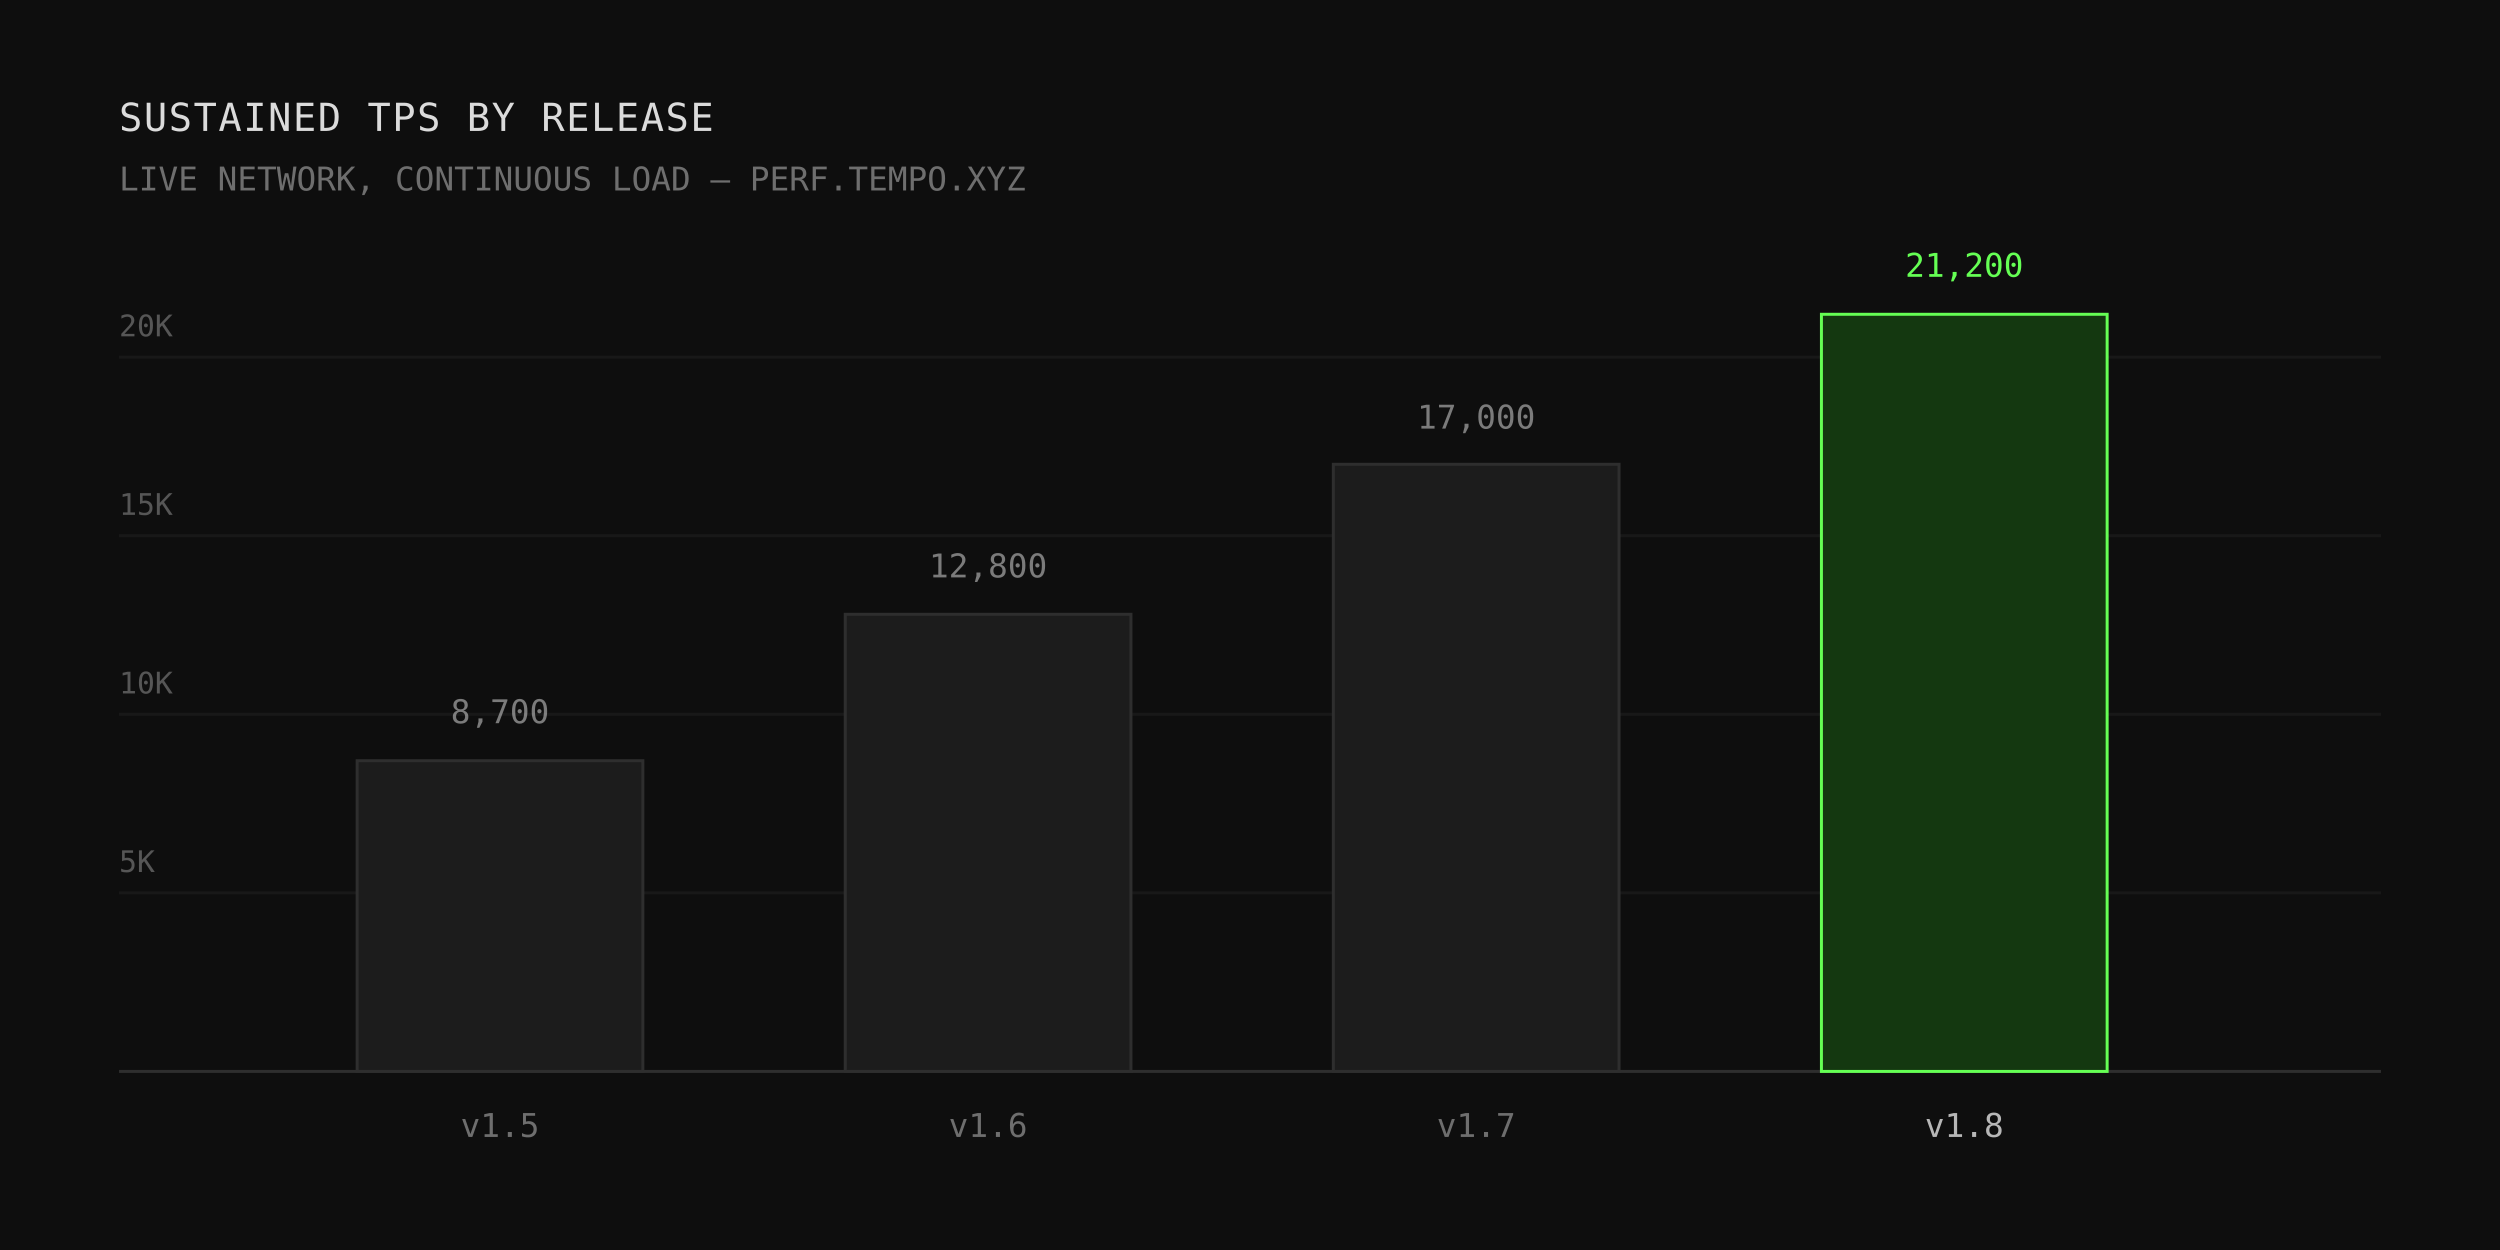
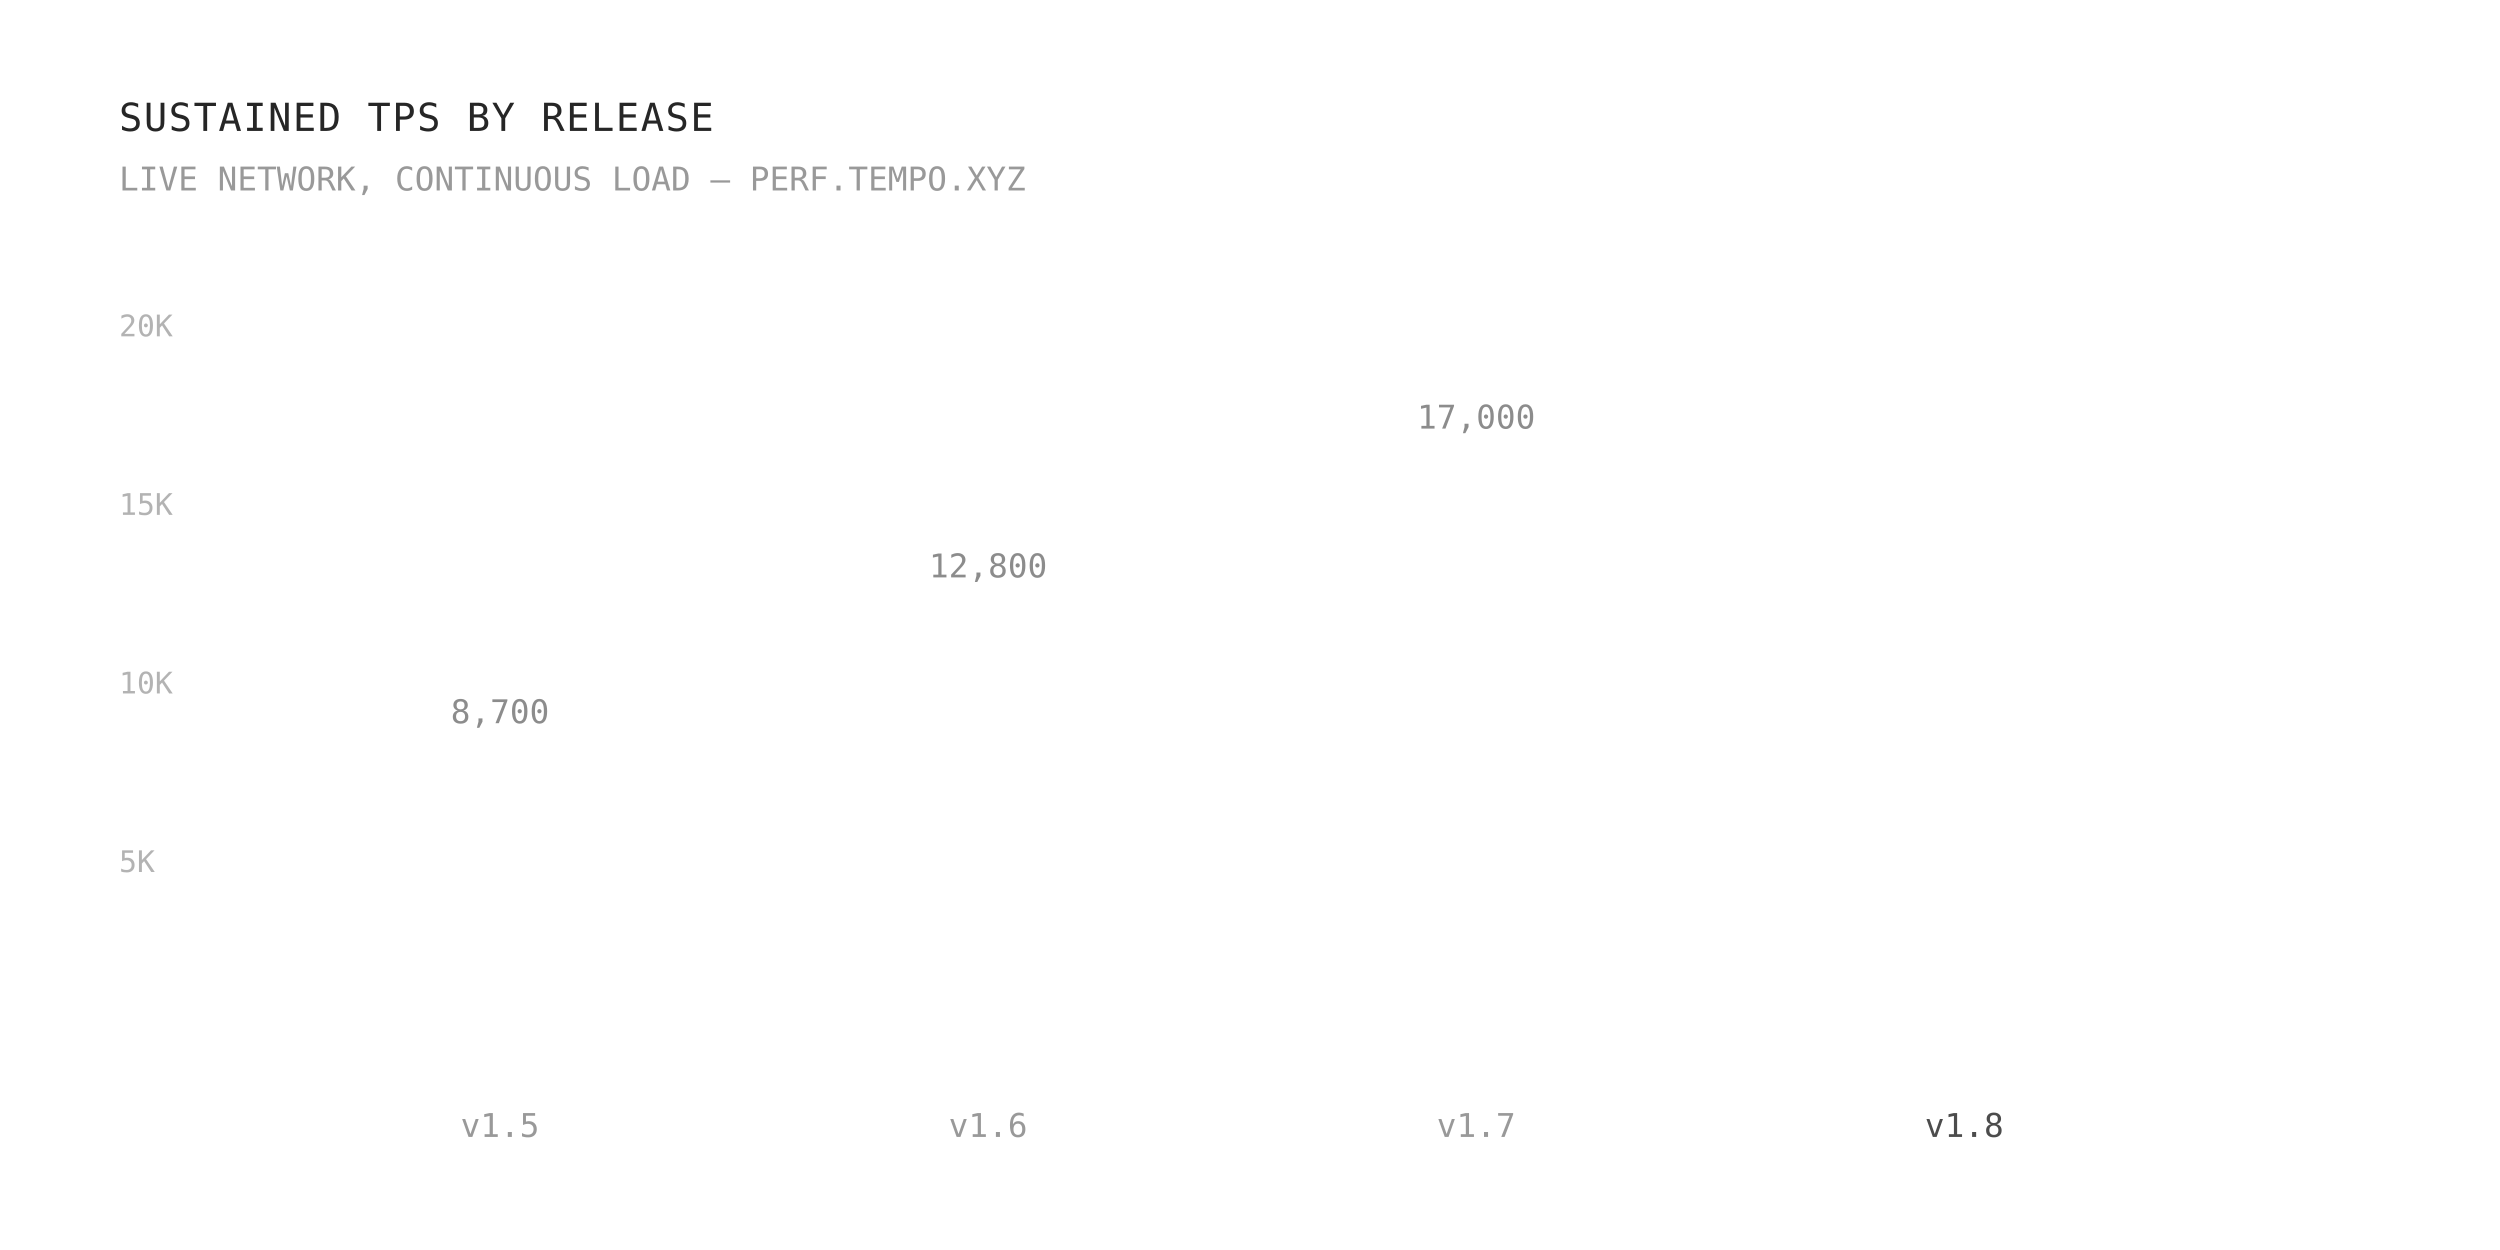
<svg xmlns="http://www.w3.org/2000/svg" width="840" height="420" viewBox="0 0 840 420" fill="none" font-family="ui-monospace, 'JetBrains Mono', monospace">
-   <rect width="840" height="420" fill="#0e0e0e" />
-   <text x="40" y="44" font-size="13" letter-spacing="0.04em" fill="rgba(255,255,255,0.85)">SUSTAINED TPS BY RELEASE</text>
-   <text x="40" y="64" font-size="11" fill="rgba(255,255,255,0.4)">LIVE NETWORK, CONTINUOUS LOAD — PERF.TEMPO.XYZ</text>
-   <g stroke="#181818">
+   <rect class="dgm-bg" width="840" height="420" />
+   <text x="40" y="44" font-size="13" letter-spacing="0.04em" fill="currentColor" fill-opacity="0.85">SUSTAINED TPS BY RELEASE</text>
+   <text x="40" y="64" font-size="11" fill="currentColor" fill-opacity="0.4">LIVE NETWORK, CONTINUOUS LOAD — PERF.TEMPO.XYZ</text>
+   <g class="dgm-line-soft">
    <line x1="40" y1="120" x2="800" y2="120" />
    <line x1="40" y1="180" x2="800" y2="180" />
    <line x1="40" y1="240" x2="800" y2="240" />
    <line x1="40" y1="300" x2="800" y2="300" />
  </g>
-   <g font-size="10" fill="rgba(255,255,255,0.3)">
+   <g font-size="10" fill="currentColor" fill-opacity="0.3">
    <text x="40" y="113">20K</text>
    <text x="40" y="173">15K</text>
    <text x="40" y="233">10K</text>
    <text x="40" y="293">5K</text>
  </g>
-   <line x1="40" y1="360" x2="800" y2="360" stroke="#2e2e2e" />
+   <line class="dgm-line" x1="40" y1="360" x2="800" y2="360" />
  <g>
-     <rect x="120" y="255.6" width="96" height="104.4" fill="#1c1c1c" stroke="#2e2e2e" />
-     <text x="168" y="243" font-size="11" fill="rgba(255,255,255,0.45)" text-anchor="middle">8,700</text>
-     <text x="168" y="382" font-size="11" fill="rgba(255,255,255,0.4)" text-anchor="middle">v1.5</text>
+     <rect class="dgm-box" x="120" y="255.6" width="96" height="104.4" />
+     <text x="168" y="243" font-size="11" fill="currentColor" fill-opacity="0.45" text-anchor="middle">8,700</text>
+     <text x="168" y="382" font-size="11" fill="currentColor" fill-opacity="0.4" text-anchor="middle">v1.5</text>
  </g>
  <g>
-     <rect x="284" y="206.4" width="96" height="153.6" fill="#1c1c1c" stroke="#2e2e2e" />
-     <text x="332" y="194" font-size="11" fill="rgba(255,255,255,0.45)" text-anchor="middle">12,800</text>
-     <text x="332" y="382" font-size="11" fill="rgba(255,255,255,0.4)" text-anchor="middle">v1.6</text>
+     <rect class="dgm-box" x="284" y="206.4" width="96" height="153.6" />
+     <text x="332" y="194" font-size="11" fill="currentColor" fill-opacity="0.45" text-anchor="middle">12,800</text>
+     <text x="332" y="382" font-size="11" fill="currentColor" fill-opacity="0.4" text-anchor="middle">v1.6</text>
  </g>
  <g>
-     <rect x="448" y="156" width="96" height="204" fill="#1c1c1c" stroke="#2e2e2e" />
-     <text x="496" y="144" font-size="11" fill="rgba(255,255,255,0.45)" text-anchor="middle">17,000</text>
-     <text x="496" y="382" font-size="11" fill="rgba(255,255,255,0.4)" text-anchor="middle">v1.7</text>
+     <rect class="dgm-box" x="448" y="156" width="96" height="204" />
+     <text x="496" y="144" font-size="11" fill="currentColor" fill-opacity="0.45" text-anchor="middle">17,000</text>
+     <text x="496" y="382" font-size="11" fill="currentColor" fill-opacity="0.4" text-anchor="middle">v1.7</text>
  </g>
  <g>
-     <rect x="612" y="105.6" width="96" height="254.4" fill="#143810" stroke="#65ff54" />
-     <text x="660" y="93" font-size="11" fill="#65ff54" text-anchor="middle">21,200</text>
-     <text x="660" y="382" font-size="11" fill="rgba(255,255,255,0.7)" text-anchor="middle">v1.8</text>
+     <rect class="dgm-accent-box" x="612" y="105.6" width="96" height="254.4" />
+     <text class="dgm-accent" x="660" y="93" font-size="11" text-anchor="middle">21,200</text>
+     <text x="660" y="382" font-size="11" fill="currentColor" fill-opacity="0.7" text-anchor="middle">v1.8</text>
  </g>
</svg>
